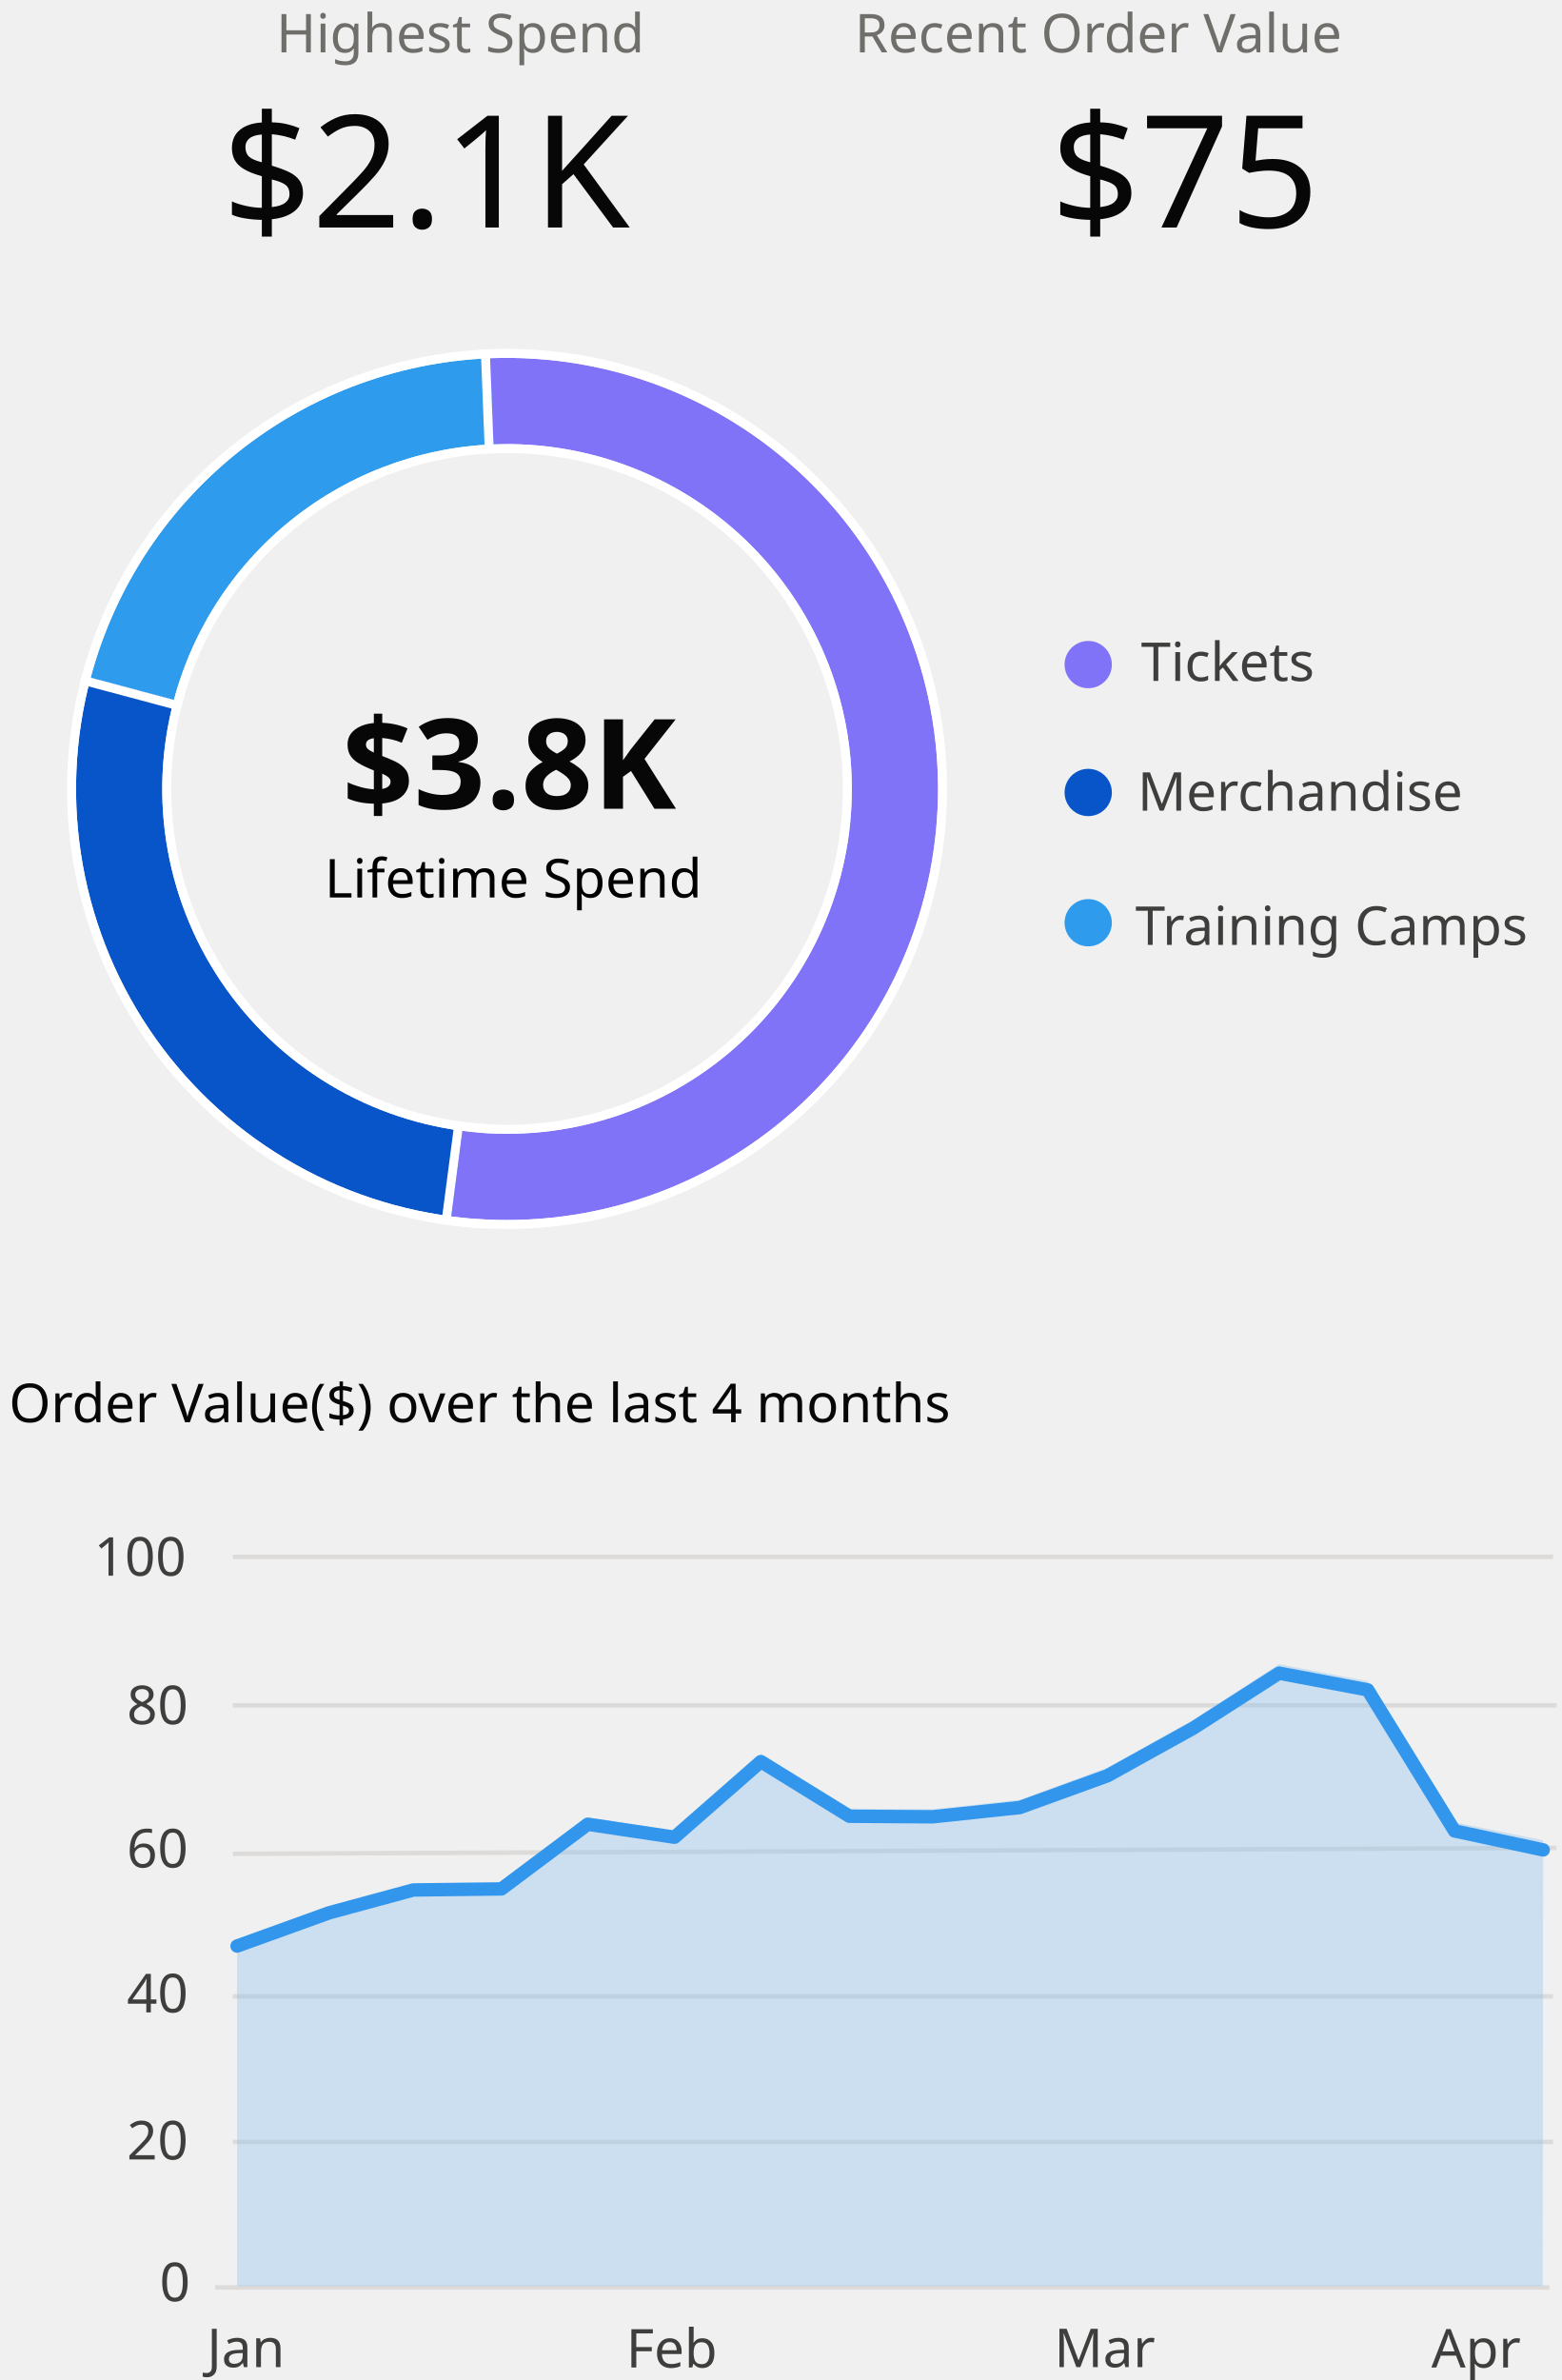
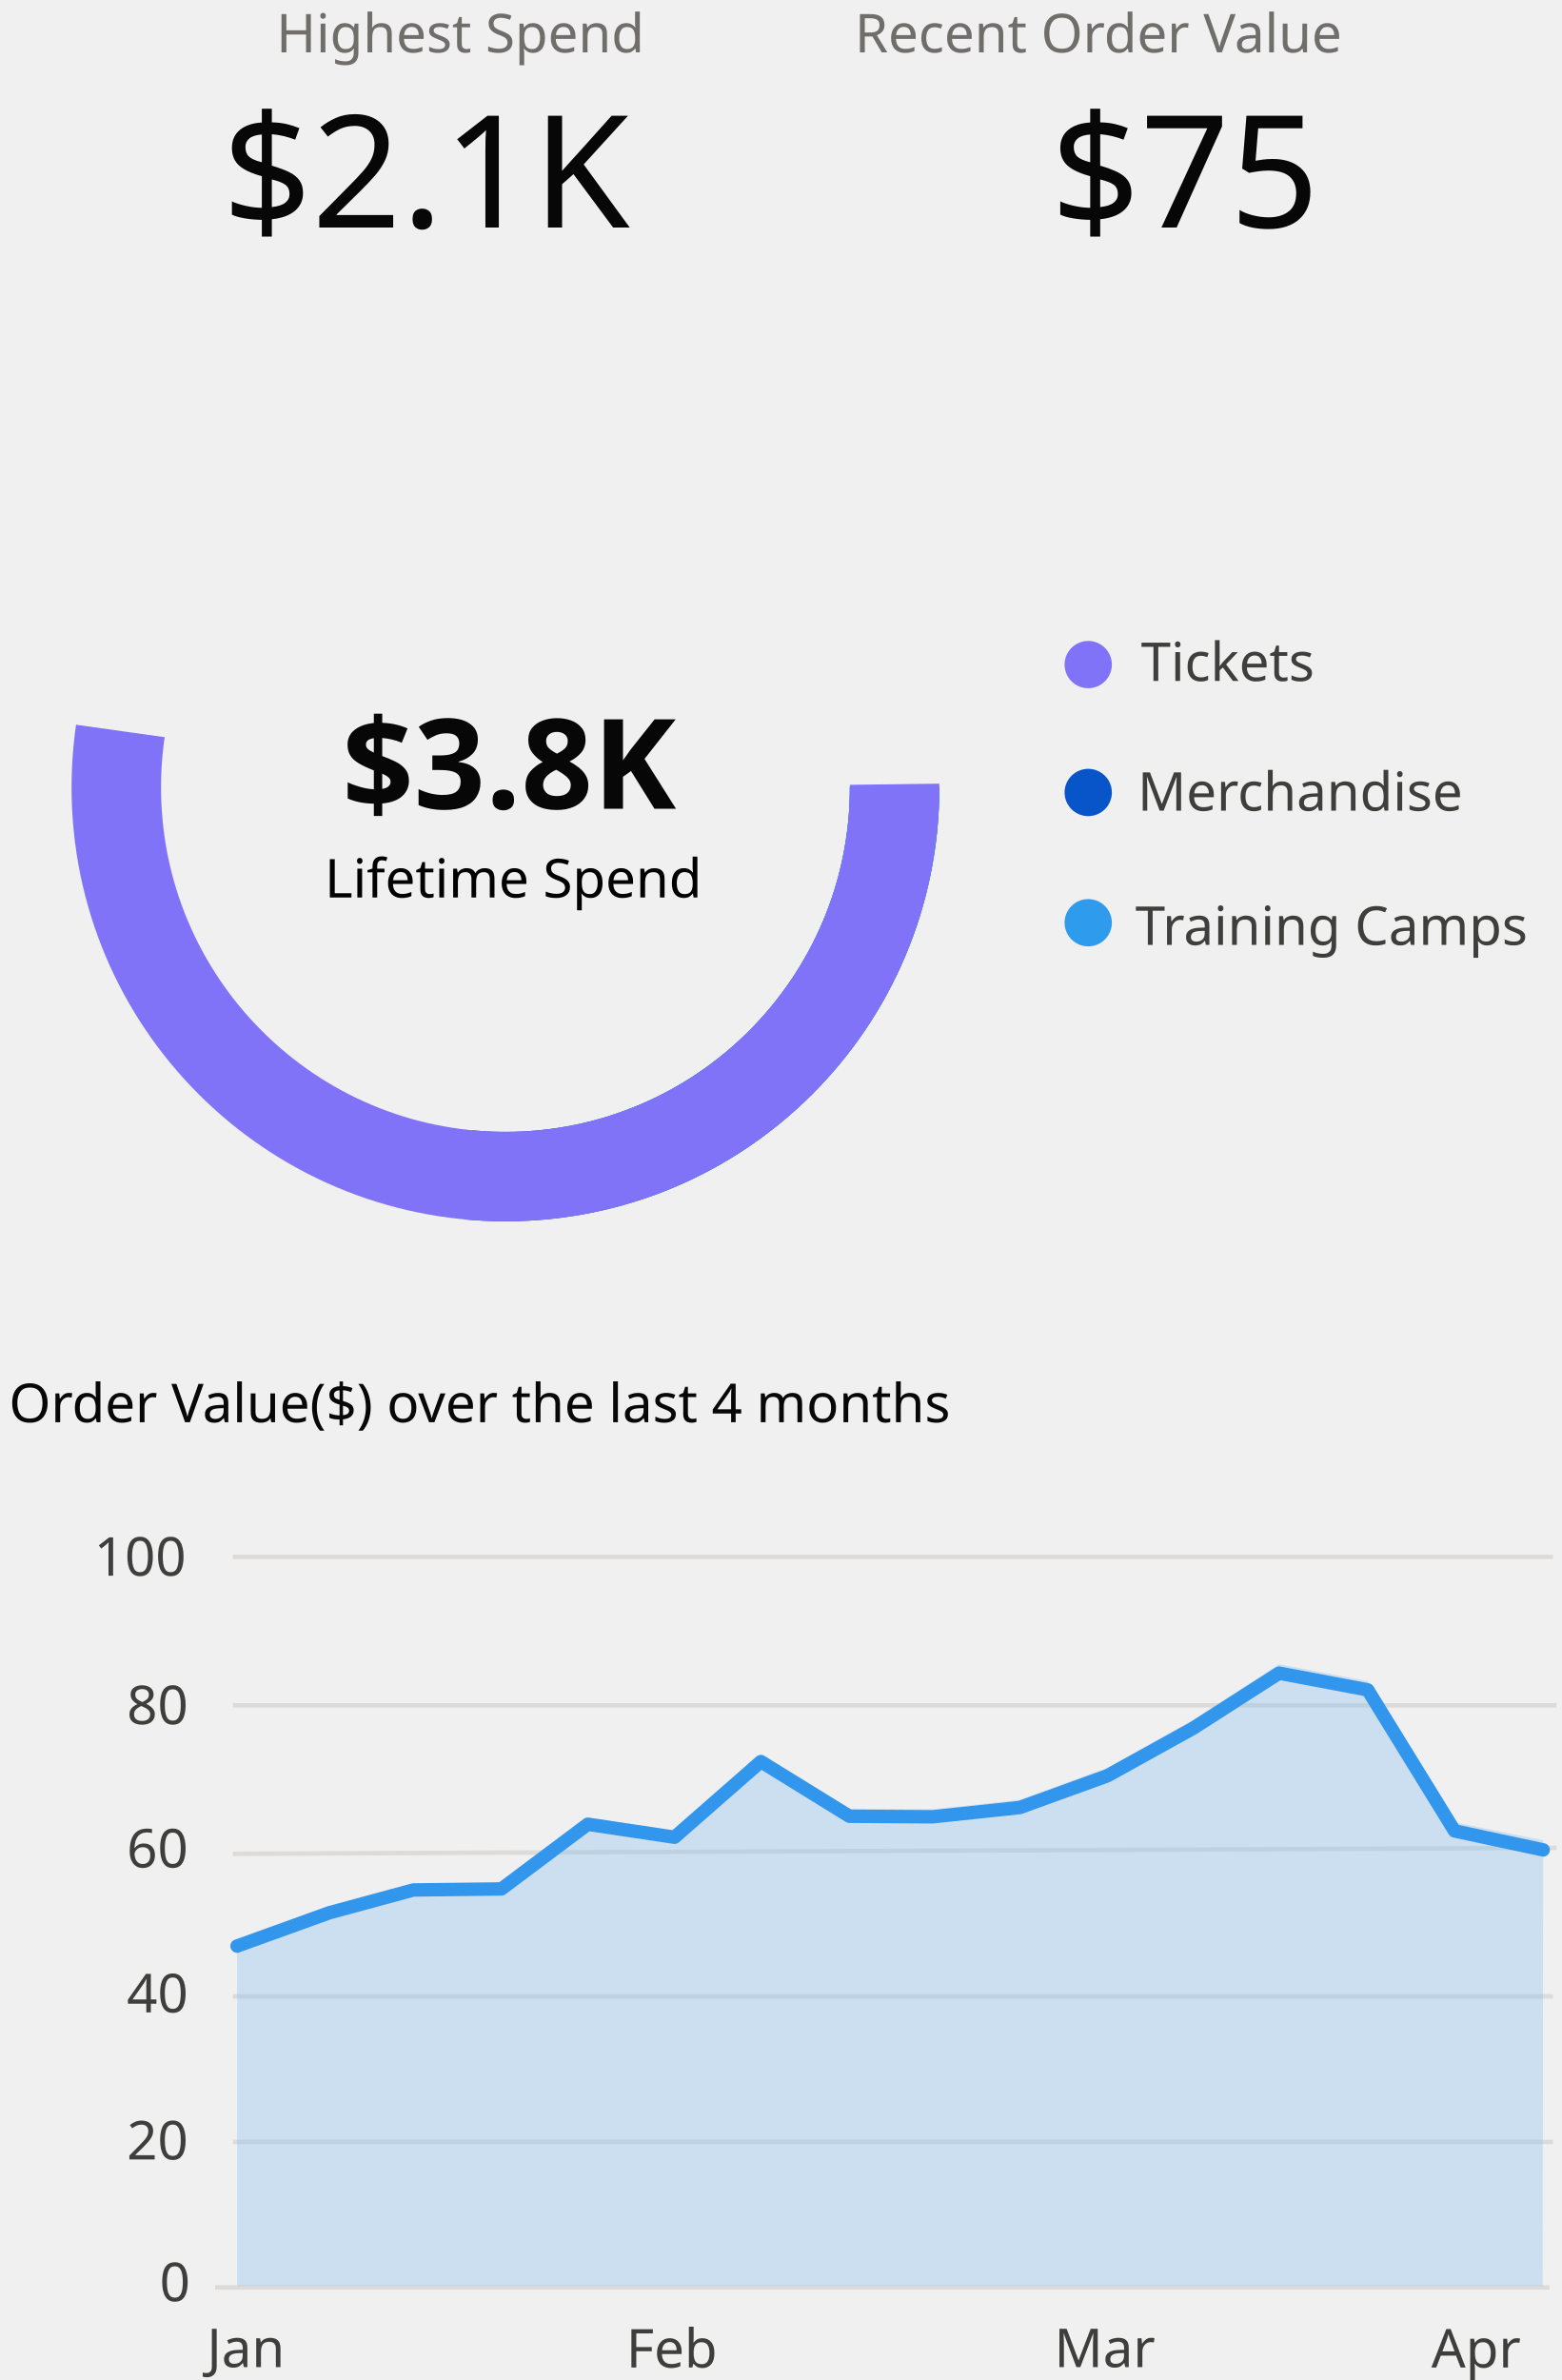
<svg xmlns="http://www.w3.org/2000/svg" width="349" height="532" viewBox="0 0 349 532" fill="none">
  <g id="transaction-overview">
    <g id="Group 73">
      <text id="Email" fill="#3E3E3C" xml:space="preserve" style="white-space: pre" font-family="Salesforce Sans" font-size="12" letter-spacing="0px">
        <tspan x="255.075" y="152.212">Tickets</tspan>
      </text>
      <text id="Call" fill="#3E3E3C" xml:space="preserve" style="white-space: pre" font-family="Salesforce Sans" font-size="12" letter-spacing="0px">
        <tspan x="254.325" y="181.212">Merchandise</tspan>
      </text>
      <rect id="Rectangle 522" x="238" y="143.27" width="10.57" height="10.57" rx="5.285" fill="#8073F7" />
      <rect id="Rectangle 522 Copy" x="238" y="171.858" width="10.57" height="10.57" rx="5.285" fill="#0855C9" />
      <text id="Text" fill="#3E3E3C" xml:space="preserve" style="white-space: pre" font-family="Salesforce Sans" font-size="12" letter-spacing="0px">
        <tspan x="253.816" y="211.212">Training Camps</tspan>
      </text>
      <rect id="Rectangle 522 Copy 2" x="238" y="200.971" width="10.57" height="10.57" rx="5.285" fill="#2E9BED" />
      <g id="Group">
        <text id="$72m" fill="#080707" xml:space="preserve" style="white-space: pre" font-family="Salesforce Sans" font-size="28" font-weight="bold" letter-spacing="0px">
          <tspan x="76.499" y="180.776">$3.8K</tspan>
        </text>
        <text id="Lifetime Spend" fill="black" xml:space="preserve" style="white-space: pre" font-family="Salesforce Sans" font-size="12" letter-spacing="0px">
          <tspan x="72.587" y="200.609">Lifetime Spend</tspan>
        </text>
-         <g id="Ellipse">
-           <mask id="path-9-outside-1" maskUnits="userSpaceOnUse" x="14" y="148" width="96" height="127" fill="black">
-             <rect fill="white" x="14" y="148" width="96" height="127" />
-             <path d="M20.283 151.416C16.61 165.126 16.01 179.478 18.528 193.446C21.046 207.415 26.619 220.655 34.848 232.219C43.077 243.784 53.76 253.387 66.132 260.343C78.504 267.299 92.26 271.436 106.417 272.458L107.804 253.237C96.479 252.42 85.474 249.11 75.576 243.545C65.679 237.981 57.133 230.298 50.549 221.046C43.966 211.795 39.508 201.203 37.493 190.028C35.479 178.853 35.959 167.371 38.897 156.403L20.283 151.416Z" />
-           </mask>
-           <path d="M20.283 151.416C16.61 165.126 16.01 179.478 18.528 193.446C21.046 207.415 26.619 220.655 34.848 232.219C43.077 243.784 53.76 253.387 66.132 260.343C78.504 267.299 92.26 271.436 106.417 272.458L107.804 253.237C96.479 252.42 85.474 249.11 75.576 243.545C65.679 237.981 57.133 230.298 50.549 221.046C43.966 211.795 39.508 201.203 37.493 190.028C35.479 178.853 35.959 167.371 38.897 156.403L20.283 151.416Z" fill="#0855C9" />
-           <path d="M20.283 151.416C16.61 165.126 16.01 179.478 18.528 193.446C21.046 207.415 26.619 220.655 34.848 232.219C43.077 243.784 53.76 253.387 66.132 260.343C78.504 267.299 92.26 271.436 106.417 272.458L107.804 253.237C96.479 252.42 85.474 249.11 75.576 243.545C65.679 237.981 57.133 230.298 50.549 221.046C43.966 211.795 39.508 201.203 37.493 190.028C35.479 178.853 35.959 167.371 38.897 156.403L20.283 151.416Z" stroke="white" stroke-width="4" mask="url(#path-9-outside-1)" />
-         </g>
-         <g id="Ellipse_2">
-           <mask id="path-10-outside-2" maskUnits="userSpaceOnUse" x="17" y="77" width="99" height="82" fill="black">
-             <rect fill="white" x="17" y="77" width="99" height="82" />
-             <path d="M113.354 80C92.132 80 71.504 87.006 54.672 99.931C37.84 112.856 25.745 130.976 20.266 151.479L38.884 156.454C43.267 140.052 52.942 125.555 66.408 115.216C79.874 104.876 96.376 99.271 113.354 99.271V80Z" />
-           </mask>
-           <path d="M113.354 80C92.132 80 71.504 87.006 54.672 99.931C37.84 112.856 25.745 130.976 20.266 151.479L38.884 156.454C43.267 140.052 52.942 125.555 66.408 115.216C79.874 104.876 96.376 99.271 113.354 99.271V80Z" fill="#2E9BED" />
-           <path d="M113.354 80C92.132 80 71.504 87.006 54.672 99.931C37.84 112.856 25.745 130.976 20.266 151.479L38.884 156.454C43.267 140.052 52.942 125.555 66.408 115.216C79.874 104.876 96.376 99.271 113.354 99.271V80Z" stroke="white" stroke-width="4" mask="url(#path-10-outside-2)" />
-         </g>
-         <g id="Ellipse_3">
-           <mask id="path-11-outside-3" maskUnits="userSpaceOnUse" x="98" y="77" width="114" height="198" fill="black">
-             <rect fill="white" x="98" y="77" width="114" height="198" />
-             <path d="M100.875 271.897C114.102 273.624 127.544 272.587 140.35 268.849C153.155 265.112 165.045 258.756 175.267 250.185C185.488 241.613 193.818 231.013 199.73 219.054C205.642 207.096 209.006 194.04 209.609 180.714C210.213 167.388 208.043 154.082 203.237 141.638C198.431 129.194 191.093 117.884 181.688 108.424C172.284 98.963 161.017 91.558 148.602 86.679C136.187 81.799 122.894 79.55 109.564 80.075L110.322 99.331C120.986 98.911 131.62 100.71 141.552 104.614C151.485 108.518 160.498 114.441 168.021 122.01C175.545 129.578 181.415 138.626 185.26 148.581C189.105 158.536 190.841 169.181 190.358 179.842C189.875 190.503 187.184 200.948 182.455 210.514C177.726 220.081 171.061 228.561 162.884 235.418C154.707 242.276 145.195 247.36 134.951 250.35C124.706 253.34 113.953 254.17 103.371 252.788L100.875 271.897Z" />
-           </mask>
-           <path d="M100.875 271.897C114.102 273.624 127.544 272.587 140.35 268.849C153.155 265.112 165.045 258.756 175.267 250.185C185.488 241.613 193.818 231.013 199.73 219.054C205.642 207.096 209.006 194.04 209.609 180.714C210.213 167.388 208.043 154.082 203.237 141.638C198.431 129.194 191.093 117.884 181.688 108.424C172.284 98.963 161.017 91.558 148.602 86.679C136.187 81.799 122.894 79.55 109.564 80.075L110.322 99.331C120.986 98.911 131.62 100.71 141.552 104.614C151.485 108.518 160.498 114.441 168.021 122.01C175.545 129.578 181.415 138.626 185.26 148.581C189.105 158.536 190.841 169.181 190.358 179.842C189.875 190.503 187.184 200.948 182.455 210.514C177.726 220.081 171.061 228.561 162.884 235.418C154.707 242.276 145.195 247.36 134.951 250.35C124.706 253.34 113.953 254.17 103.371 252.788L100.875 271.897Z" fill="#8073F7" />
-           <path d="M100.875 271.897C114.102 273.624 127.544 272.587 140.35 268.849C153.155 265.112 165.045 258.756 175.267 250.185C185.488 241.613 193.818 231.013 199.73 219.054C205.642 207.096 209.006 194.04 209.609 180.714C210.213 167.388 208.043 154.082 203.237 141.638C198.431 129.194 191.093 117.884 181.688 108.424C172.284 98.963 161.017 91.558 148.602 86.679C136.187 81.799 122.894 79.55 109.564 80.075L110.322 99.331C120.986 98.911 131.62 100.71 141.552 104.614C151.485 108.518 160.498 114.441 168.021 122.01C175.545 129.578 181.415 138.626 185.26 148.581C189.105 158.536 190.841 169.181 190.358 179.842C189.875 190.503 187.184 200.948 182.455 210.514C177.726 220.081 171.061 228.561 162.884 235.418C154.707 242.276 145.195 247.36 134.951 250.35C124.706 253.34 113.953 254.17 103.371 252.788L100.875 271.897Z" stroke="white" stroke-width="4" mask="url(#path-11-outside-3)" />
-         </g>
+         <circle id="OvalDarkBlue" class="grow-donut" stroke="#0855C9" stroke-width="20" cx="113" cy="176" r="87" stroke-dasharray="145 535" />
+         <circle id="OvalLightBlue" class="grow-donut" stroke="#2E9BED" stroke-width="20" cx="113" cy="176" r="87" stroke-dasharray="109 493" />
+         <circle id="OvalPurple" class="grow-donut" stroke="#8073F7" stroke-width="20" cx="113" cy="176" r="87" stroke-dasharray="286 260" />
      </g>
    </g>
    <g id="Group 33.2">
      <text id="TOTAL PEOPLE" fill="#706E6A" xml:space="preserve" style="white-space: pre" font-family="Salesforce Sans" font-size="12" letter-spacing="0px">
        <tspan x="61.777" y="11.712">Highest Spend</tspan>
      </text>
      <text id="82K" fill="#080707" xml:space="preserve" style="white-space: pre" font-family="Salesforce Sans" font-size="35" font-weight="300" letter-spacing="0px">
        <tspan x="49.681" y="50.866">$2.1K</tspan>
      </text>
    </g>
    <g id="Group 33.3">
      <text id="TOTAL PEOPLE_2" fill="#706E6A" xml:space="preserve" style="white-space: pre" font-family="Salesforce Sans" font-size="12" letter-spacing="0px">
        <tspan x="191.094" y="11.712">Recent Order Value</tspan>
      </text>
      <text id="82K_2" fill="#080707" xml:space="preserve" style="white-space: pre" font-family="Salesforce Sans" font-size="35" font-weight="300" letter-spacing="0px">
        <tspan x="234.871" y="50.866">$75</tspan>
      </text>
    </g>
    <path id="ygridlin6" d="M52.055 348.002H347.2" stroke="#DDDBDA" />
    <text id="$50M" fill="#3E3E3C" xml:space="preserve" style="white-space: pre" font-family="Salesforce Sans" font-size="12" letter-spacing="0px">
      <tspan x="21.022" y="352.212">100</tspan>
    </text>
    <path id="ygridlin5" d="M52.055 381.192H348" stroke="#DDDBDA" />
    <text id="$40M" fill="#3E3E3C" xml:space="preserve" style="white-space: pre" font-family="Salesforce Sans" font-size="12" letter-spacing="0px">
      <tspan x="28.347" y="385.399">80</tspan>
    </text>
    <path id="ygridlin4" d="M52.055 414.385L348 413.058" stroke="#DDDBDA" />
    <text id="$30M" fill="#3E3E3C" xml:space="preserve" style="white-space: pre" font-family="Salesforce Sans" font-size="12" letter-spacing="0px">
      <tspan x="28.347" y="417.435">60</tspan>
    </text>
    <path id="ygridlin3" d="M52.055 446.253H347.2" stroke="#DDDBDA" />
    <text id="$20M" fill="#3E3E3C" xml:space="preserve" style="white-space: pre" font-family="Salesforce Sans" font-size="12" letter-spacing="0px">
      <tspan x="28.347" y="449.826">40</tspan>
    </text>
    <path id="ygridlin2" d="M52.055 478.781H347.2" stroke="#DDDBDA" />
    <text id="$10M" fill="#3E3E3C" xml:space="preserve" style="white-space: pre" font-family="Salesforce Sans" font-size="12" letter-spacing="0px">
      <tspan x="28.347" y="482.698">20</tspan>
    </text>
    <text id="0" fill="#3E3E3C" xml:space="preserve" style="white-space: pre" font-family="Salesforce Sans" font-size="12" letter-spacing="0px">
      <tspan x="35.671" y="514.378">0</tspan>
    </text>
    <path id="ygridlin1" d="M48.094 511.31H346.402" stroke="#DDDBDA" />
    <text id="Sales" transform="rotate(-90)" fill="#3E3E3C" xml:space="preserve" style="white-space: pre" font-family="Salesforce Sans" font-size="12" letter-spacing="0px">
      <tspan x="38.627" y="524.212">Order Value ($) </tspan>
    </text>
    <text id="Jan" fill="#3E3E3C" xml:space="preserve" style="white-space: pre" font-family="Salesforce Sans" font-size="12" letter-spacing="0px">
      <tspan x="46.258" y="529.117">Jan</tspan>
    </text>
    <text id="Feb" fill="#3E3E3C" xml:space="preserve" style="white-space: pre" font-family="Salesforce Sans" font-size="12" letter-spacing="0px">
      <tspan x="140" y="529.212">Feb</tspan>
    </text>
    <text id="Mar" fill="#3E3E3C" xml:space="preserve" style="white-space: pre" font-family="Salesforce Sans" font-size="12" letter-spacing="0px">
      <tspan x="235.697" y="529.117">Mar</tspan>
    </text>
    <text id="Apr" fill="#3E3E3C" xml:space="preserve" style="white-space: pre" font-family="Salesforce Sans" font-size="12" letter-spacing="0px">
      <tspan x="320" y="529.212">Apr</tspan>
    </text>
-     <path id="series fill" d="M53 511L53 433.74L73.609 426.235L92.4 421.092L112.104 420.854L131.403 406.267L150.798 409.2L170.097 392.14L189.897 404.272L208.49 404.398L227.988 402.308L247.589 395.133L266.742 384.424L285.953 372L305.77 375.774L325.183 407.319L345 411.34L344.891 511H53Z" fill="#77B9F2" fill-opacity="0.3" />
-     <path id="series" d="M53 435L73.609 427.561L92.4 422.464L112.104 422.229L131.403 407.771L150.798 410.677L170.097 393.768L189.897 405.986L208.49 406.111L227.988 404.04L247.589 396.929L266.742 386.314L285.953 374L305.77 377.741L325.183 409.264L345 413.508" stroke="#3296ED" stroke-width="3" stroke-linecap="round" stroke-linejoin="round" />
+     <path id="series fill" class="fill-in" d="M53 511L53 433.74L73.609 426.235L92.4 421.092L112.104 420.854L131.403 406.267L150.798 409.2L170.097 392.14L189.897 404.272L208.49 404.398L227.988 402.308L247.589 395.133L266.742 384.424L285.953 372L305.77 375.774L325.183 407.319L345 411.34L344.891 511H53Z" fill="#77B9F2" fill-opacity="0.3" />
+     <path id="series" class="draw-in" d="M53 435L73.609 427.561L92.4 422.464L112.104 422.229L131.403 407.771L150.798 410.677L170.097 393.768L189.897 405.986L208.49 406.111L227.988 404.04L247.589 396.929L266.742 386.314L285.953 374L305.77 377.741L325.183 409.264L345 413.508" stroke="#3296ED" stroke-width="3" stroke-linecap="round" stroke-linejoin="round" />
    <text id="Order Value($) over the last 4 months" fill="#080707" xml:space="preserve" style="white-space: pre" font-family="Salesforce Sans" font-size="12" letter-spacing="0em">
      <tspan x="2" y="317.904">Order Value($) over the last 4 months</tspan>
    </text>
  </g>
</svg>
